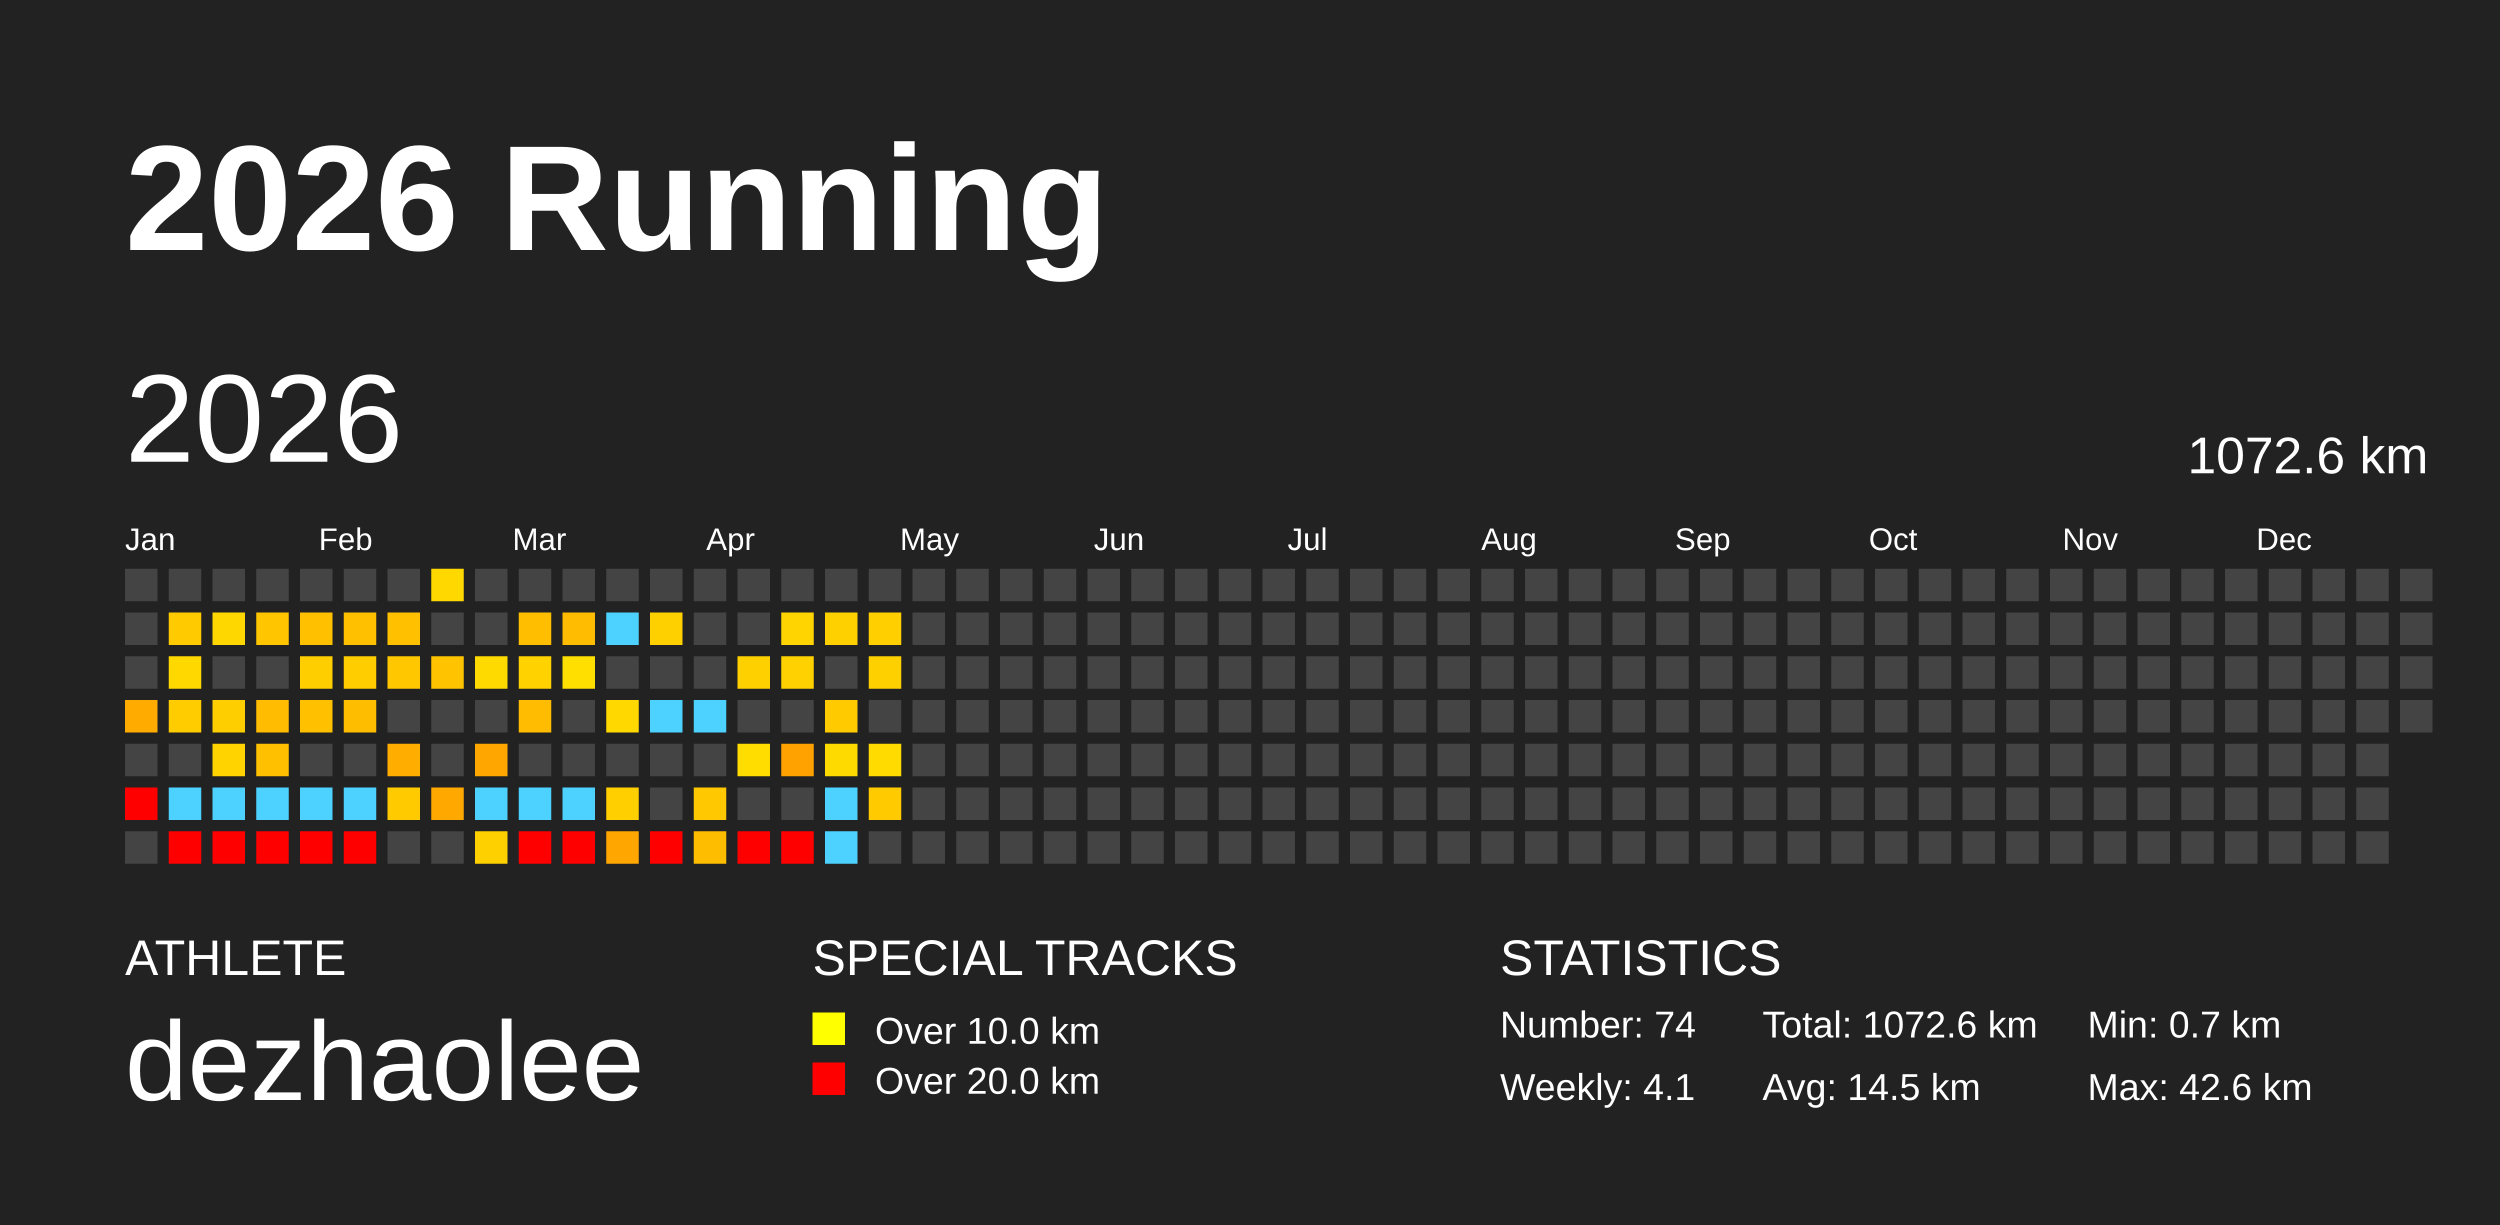
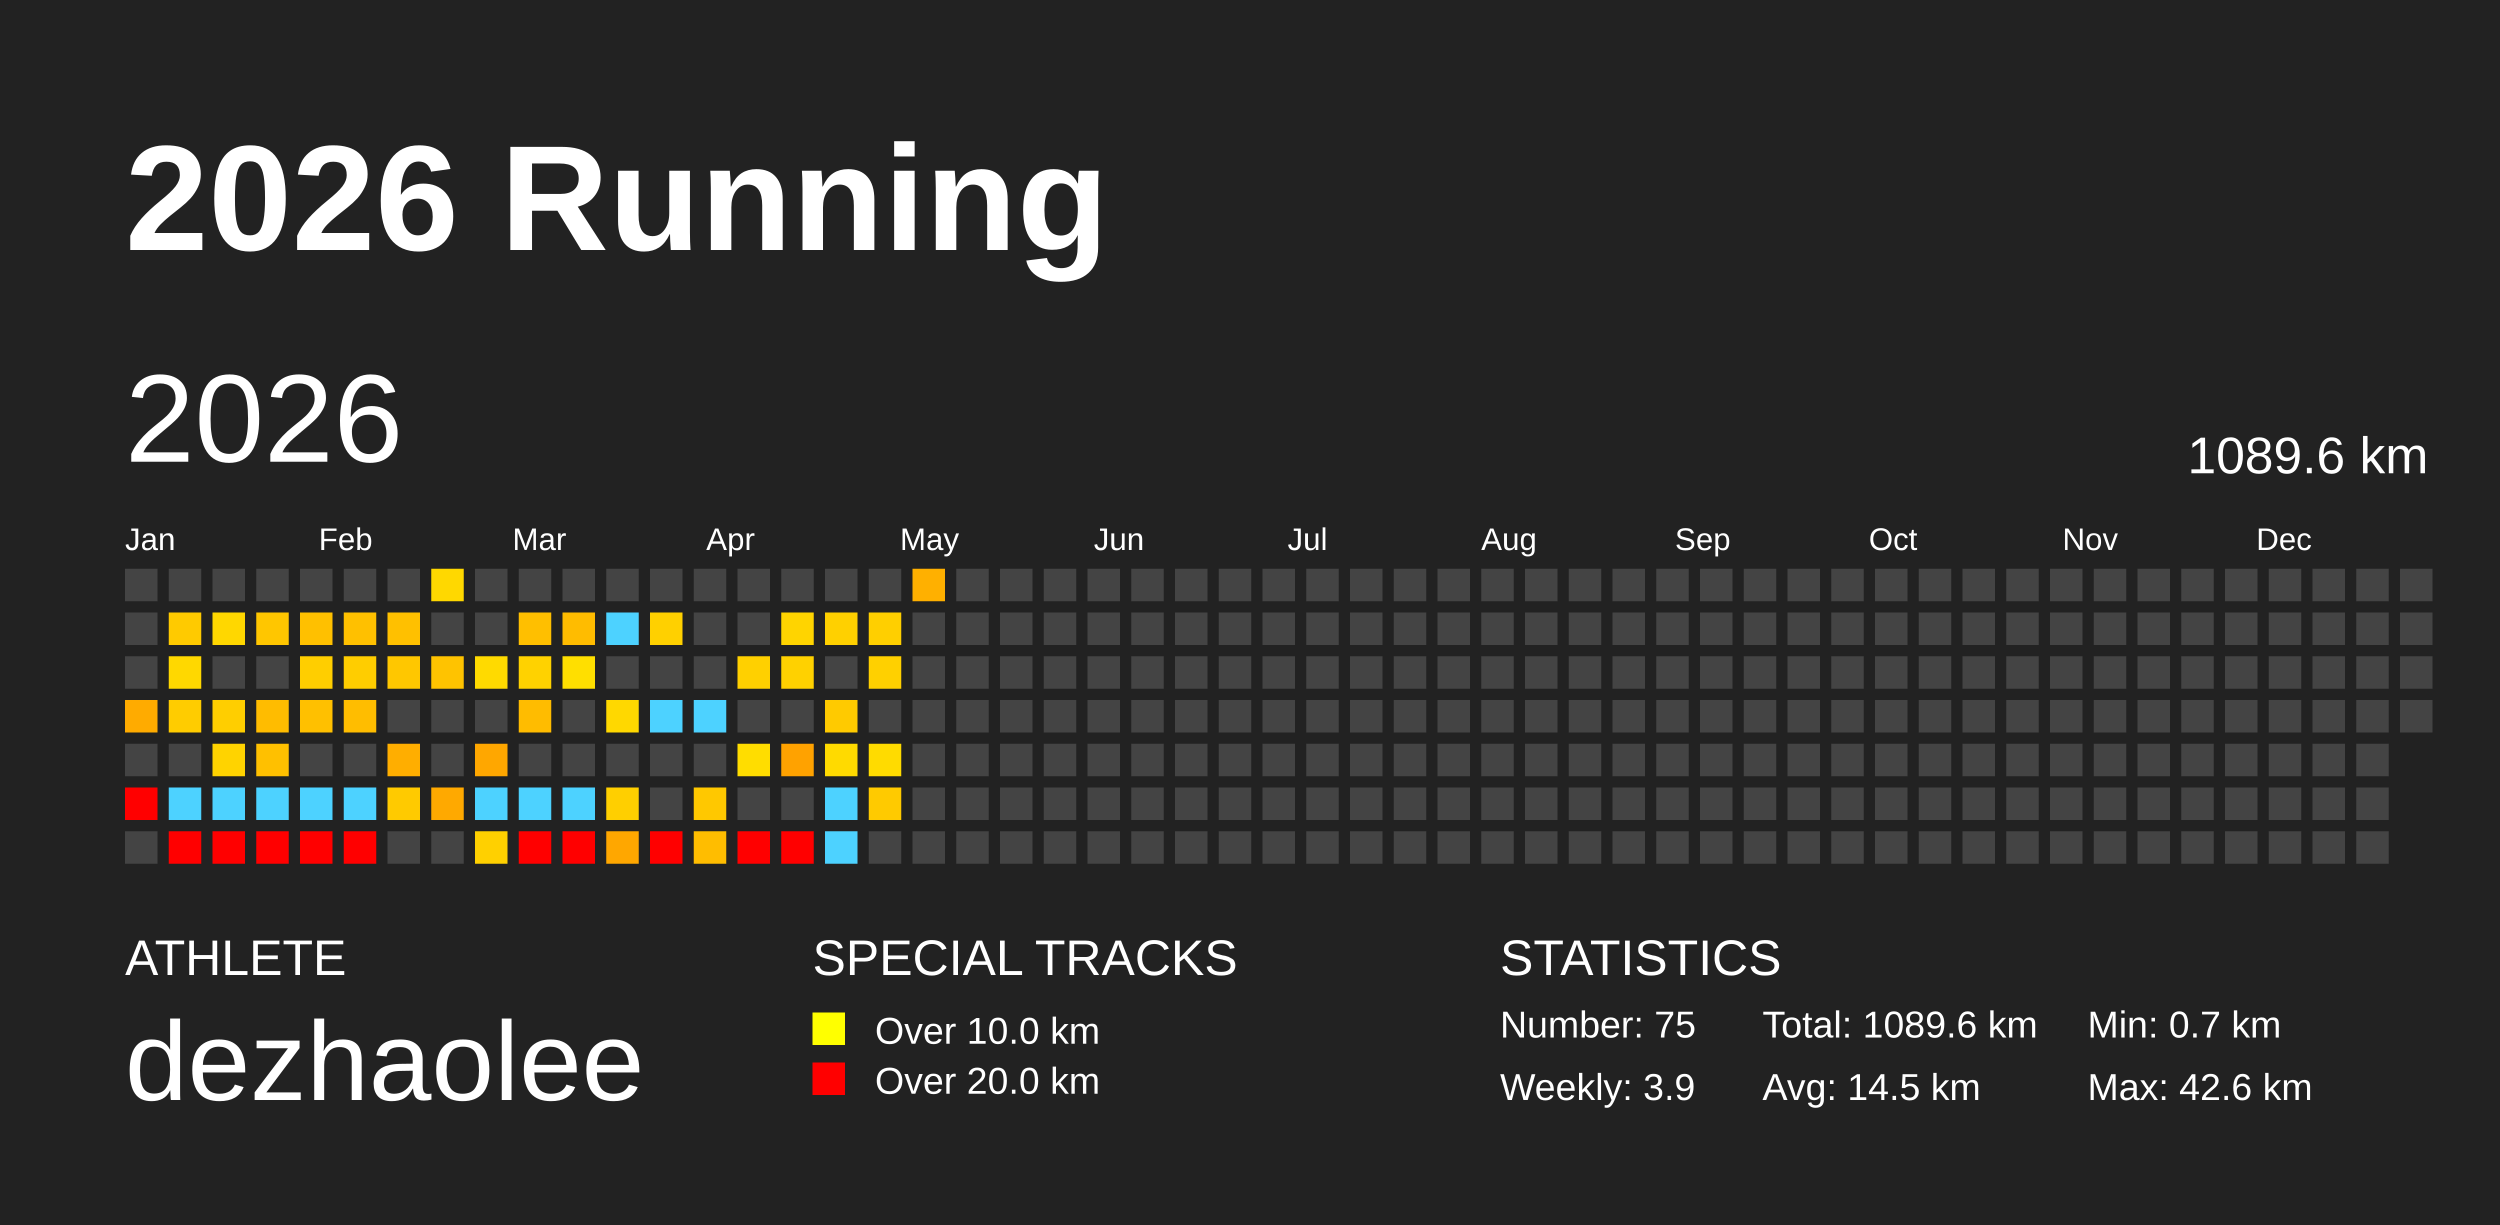
<svg xmlns="http://www.w3.org/2000/svg" baseProfile="full" height="98mm" version="1.1" viewBox="0,0,200,98" width="200mm">
  <defs />
  <rect fill="#222222" height="98" width="200" x="0" y="0" />
  <text fill="#FFFFFF" style="font-size:12px; font-family:Arial; font-weight:bold;" x="10" y="20">2026 Running</text>
  <text fill="#FFFFFF" style="font-size:4px; font-family:Arial" x="10" y="78">ATHLETE</text>
  <text fill="#FFFFFF" style="font-size:9px; font-family:Arial" x="10" y="88">dezhaolee</text>
  <text fill="#FFFFFF" style="font-size:4px; font-family:Arial" x="65" y="78">SPECIAL TRACKS</text>
  <rect fill="yellow" height="2.6" width="2.6" x="65" y="81" />
  <text fill="#FFFFFF" style="font-size:3px; font-family:Arial" x="70" y="83.5">Over 10.0 km</text>
  <rect fill="red" height="2.6" width="2.6" x="65" y="85" />
  <text fill="#FFFFFF" style="font-size:3px; font-family:Arial" x="70" y="87.5">Over 20.0 km</text>
  <text fill="#FFFFFF" style="font-size:4px; font-family:Arial" x="120" y="78">STATISTICS</text>
-   <text fill="#FFFFFF" style="font-size:3px; font-family:Arial" x="120" y="83">Number: 74</text>
-   <text fill="#FFFFFF" style="font-size:3px; font-family:Arial" x="120" y="88">Weekly: 4.1</text>
-   <text fill="#FFFFFF" style="font-size:3px; font-family:Arial" x="141" y="83">Total: 1072.6 km</text>
+   <text fill="#FFFFFF" style="font-size:3px; font-family:Arial" x="120" y="83">Number: 75</text>
+   <text fill="#FFFFFF" style="font-size:3px; font-family:Arial" x="120" y="88">Weekly: 3.9</text>
+   <text fill="#FFFFFF" style="font-size:3px; font-family:Arial" x="141" y="83">Total: 1089.6 km</text>
  <text fill="#FFFFFF" style="font-size:3px; font-family:Arial" x="141" y="88">Avg: 14.5 km</text>
  <text fill="#FFFFFF" style="font-size:3px; font-family:Arial" x="167" y="83">Min: 0.7 km</text>
  <text fill="#FFFFFF" style="font-size:3px; font-family:Arial" x="167" y="88">Max: 42.6 km</text>
  <text dominant-baseline="hanging" fill="#FFFFFF" style="font-size:10.0px; font-family:Arial;" x="10" y="30">2026</text>
-   <text dominant-baseline="hanging" fill="#FFFFFF" style="font-size:4.125px; font-family:Arial;" x="175" y="35">1072.6 km</text>
+   <text dominant-baseline="hanging" fill="#FFFFFF" style="font-size:4.125px; font-family:Arial;" x="175" y="35">1089.6 km</text>
  <text fill="#FFFFFF" style="font-size:2.5px; font-family:Arial" x="10.0" y="44">Jan</text>
  <text fill="#FFFFFF" style="font-size:2.5px; font-family:Arial" x="25.5" y="44">Feb</text>
  <text fill="#FFFFFF" style="font-size:2.5px; font-family:Arial" x="41.0" y="44">Mar</text>
  <text fill="#FFFFFF" style="font-size:2.5px; font-family:Arial" x="56.5" y="44">Apr</text>
  <text fill="#FFFFFF" style="font-size:2.5px; font-family:Arial" x="72.0" y="44">May</text>
  <text fill="#FFFFFF" style="font-size:2.5px; font-family:Arial" x="87.5" y="44">Jun</text>
  <text fill="#FFFFFF" style="font-size:2.5px; font-family:Arial" x="103.0" y="44">Jul</text>
  <text fill="#FFFFFF" style="font-size:2.5px; font-family:Arial" x="118.5" y="44">Aug</text>
  <text fill="#FFFFFF" style="font-size:2.5px; font-family:Arial" x="134.0" y="44">Sep</text>
  <text fill="#FFFFFF" style="font-size:2.5px; font-family:Arial" x="149.5" y="44">Oct</text>
  <text fill="#FFFFFF" style="font-size:2.5px; font-family:Arial" x="165.0" y="44">Nov</text>
  <text fill="#FFFFFF" style="font-size:2.5px; font-family:Arial" x="180.5" y="44">Dec</text>
  <rect fill="#444444" height="2.6" width="2.6" x="10.0" y="45.5" />
  <rect fill="#444444" height="2.6" width="2.6" x="10.0" y="49.0" />
  <rect fill="#444444" height="2.6" width="2.6" x="10.0" y="52.5" />
  <rect fill="#ffab00" height="2.6" width="2.6" x="10.0" y="56.0" />
  <rect fill="#444444" height="2.6" width="2.6" x="10.0" y="59.5" />
  <rect fill="red" height="2.6" width="2.6" x="10.0" y="63.0" />
  <rect fill="#444444" height="2.6" width="2.6" x="10.0" y="66.5" />
  <rect fill="#444444" height="2.6" width="2.6" x="13.5" y="45.5" />
  <rect fill="#ffca00" height="2.6" width="2.6" x="13.5" y="49.0" />
  <rect fill="#ffd800" height="2.6" width="2.6" x="13.5" y="52.5" />
  <rect fill="#ffcc00" height="2.6" width="2.6" x="13.5" y="56.0" />
  <rect fill="#444444" height="2.6" width="2.6" x="13.5" y="59.5" />
  <rect fill="#4dd2ff" height="2.6" width="2.6" x="13.5" y="63.0" />
  <rect fill="red" height="2.6" width="2.6" x="13.5" y="66.5" />
  <rect fill="#444444" height="2.6" width="2.6" x="17.0" y="45.5" />
  <rect fill="#ffd700" height="2.6" width="2.6" x="17.0" y="49.0" />
  <rect fill="#444444" height="2.6" width="2.6" x="17.0" y="52.5" />
  <rect fill="#ffce00" height="2.6" width="2.6" x="17.0" y="56.0" />
  <rect fill="#ffd300" height="2.6" width="2.6" x="17.0" y="59.5" />
  <rect fill="#4dd2ff" height="2.6" width="2.6" x="17.0" y="63.0" />
  <rect fill="red" height="2.6" width="2.6" x="17.0" y="66.5" />
  <rect fill="#444444" height="2.6" width="2.6" x="20.5" y="45.5" />
  <rect fill="#ffc600" height="2.6" width="2.6" x="20.5" y="49.0" />
  <rect fill="#444444" height="2.6" width="2.6" x="20.5" y="52.5" />
  <rect fill="#ffbc00" height="2.6" width="2.6" x="20.5" y="56.0" />
  <rect fill="#ffc000" height="2.6" width="2.6" x="20.5" y="59.5" />
  <rect fill="#4dd2ff" height="2.6" width="2.6" x="20.5" y="63.0" />
  <rect fill="red" height="2.6" width="2.6" x="20.5" y="66.5" />
  <rect fill="#444444" height="2.6" width="2.6" x="24.0" y="45.5" />
  <rect fill="#ffc000" height="2.6" width="2.6" x="24.0" y="49.0" />
  <rect fill="#ffce00" height="2.6" width="2.6" x="24.0" y="52.5" />
  <rect fill="#ffc000" height="2.6" width="2.6" x="24.0" y="56.0" />
  <rect fill="#444444" height="2.6" width="2.6" x="24.0" y="59.5" />
  <rect fill="#4dd2ff" height="2.6" width="2.6" x="24.0" y="63.0" />
  <rect fill="red" height="2.6" width="2.6" x="24.0" y="66.5" />
  <rect fill="#444444" height="2.6" width="2.6" x="27.5" y="45.5" />
  <rect fill="#ffc000" height="2.6" width="2.6" x="27.5" y="49.0" />
  <rect fill="#ffcd00" height="2.6" width="2.6" x="27.5" y="52.5" />
  <rect fill="#ffbd00" height="2.6" width="2.6" x="27.5" y="56.0" />
  <rect fill="#444444" height="2.6" width="2.6" x="27.5" y="59.5" />
  <rect fill="#4dd2ff" height="2.6" width="2.6" x="27.5" y="63.0" />
  <rect fill="red" height="2.6" width="2.6" x="27.5" y="66.5" />
  <rect fill="#444444" height="2.6" width="2.6" x="31.0" y="45.5" />
  <rect fill="#ffc000" height="2.6" width="2.6" x="31.0" y="49.0" />
  <rect fill="#ffc700" height="2.6" width="2.6" x="31.0" y="52.5" />
  <rect fill="#444444" height="2.6" width="2.6" x="31.0" y="56.0" />
  <rect fill="#ffae00" height="2.6" width="2.6" x="31.0" y="59.5" />
  <rect fill="#ffca00" height="2.6" width="2.6" x="31.0" y="63.0" />
  <rect fill="#444444" height="2.6" width="2.6" x="31.0" y="66.5" />
  <rect fill="#ffd800" height="2.6" width="2.6" x="34.5" y="45.5" />
  <rect fill="#444444" height="2.6" width="2.6" x="34.5" y="49.0" />
  <rect fill="#ffc300" height="2.6" width="2.6" x="34.5" y="52.5" />
  <rect fill="#444444" height="2.6" width="2.6" x="34.5" y="56.0" />
  <rect fill="#444444" height="2.6" width="2.6" x="34.5" y="59.5" />
  <rect fill="#ffa900" height="2.6" width="2.6" x="34.5" y="63.0" />
  <rect fill="#444444" height="2.6" width="2.6" x="34.5" y="66.5" />
  <rect fill="#444444" height="2.6" width="2.6" x="38.0" y="45.5" />
  <rect fill="#444444" height="2.6" width="2.6" x="38.0" y="49.0" />
  <rect fill="#ffda00" height="2.6" width="2.6" x="38.0" y="52.5" />
  <rect fill="#444444" height="2.6" width="2.6" x="38.0" y="56.0" />
  <rect fill="#ffa700" height="2.6" width="2.6" x="38.0" y="59.5" />
  <rect fill="#4dd2ff" height="2.6" width="2.6" x="38.0" y="63.0" />
  <rect fill="#ffd000" height="2.6" width="2.6" x="38.0" y="66.5" />
  <rect fill="#444444" height="2.6" width="2.6" x="41.5" y="45.5" />
  <rect fill="#ffbf00" height="2.6" width="2.6" x="41.5" y="49.0" />
  <rect fill="#ffd200" height="2.6" width="2.6" x="41.5" y="52.5" />
  <rect fill="#ffbc00" height="2.6" width="2.6" x="41.5" y="56.0" />
  <rect fill="#444444" height="2.6" width="2.6" x="41.5" y="59.5" />
  <rect fill="#4dd2ff" height="2.6" width="2.6" x="41.5" y="63.0" />
  <rect fill="red" height="2.6" width="2.6" x="41.5" y="66.5" />
  <rect fill="#444444" height="2.6" width="2.6" x="45.0" y="45.5" />
  <rect fill="#ffbc00" height="2.6" width="2.6" x="45.0" y="49.0" />
  <rect fill="#ffdf00" height="2.6" width="2.6" x="45.0" y="52.5" />
  <rect fill="#444444" height="2.6" width="2.6" x="45.0" y="56.0" />
  <rect fill="#444444" height="2.6" width="2.6" x="45.0" y="59.5" />
  <rect fill="#4dd2ff" height="2.6" width="2.6" x="45.0" y="63.0" />
  <rect fill="red" height="2.6" width="2.6" x="45.0" y="66.5" />
  <rect fill="#444444" height="2.6" width="2.6" x="48.5" y="45.5" />
  <rect fill="#4dd2ff" height="2.6" width="2.6" x="48.5" y="49.0" />
  <rect fill="#444444" height="2.6" width="2.6" x="48.5" y="52.5" />
  <rect fill="#ffd800" height="2.6" width="2.6" x="48.5" y="56.0" />
  <rect fill="#444444" height="2.6" width="2.6" x="48.5" y="59.5" />
  <rect fill="#ffcf00" height="2.6" width="2.6" x="48.5" y="63.0" />
  <rect fill="#ffa700" height="2.6" width="2.6" x="48.5" y="66.5" />
  <rect fill="#444444" height="2.6" width="2.6" x="52.0" y="45.5" />
  <rect fill="#ffd000" height="2.6" width="2.6" x="52.0" y="49.0" />
  <rect fill="#444444" height="2.6" width="2.6" x="52.0" y="52.5" />
  <rect fill="#4dd2ff" height="2.6" width="2.6" x="52.0" y="56.0" />
  <rect fill="#444444" height="2.6" width="2.6" x="52.0" y="59.5" />
  <rect fill="#444444" height="2.6" width="2.6" x="52.0" y="63.0" />
  <rect fill="red" height="2.6" width="2.6" x="52.0" y="66.5" />
  <rect fill="#444444" height="2.6" width="2.6" x="55.5" y="45.5" />
  <rect fill="#444444" height="2.6" width="2.6" x="55.5" y="49.0" />
  <rect fill="#444444" height="2.6" width="2.6" x="55.5" y="52.5" />
  <rect fill="#4dd2ff" height="2.6" width="2.6" x="55.5" y="56.0" />
  <rect fill="#444444" height="2.6" width="2.6" x="55.5" y="59.5" />
  <rect fill="#ffc800" height="2.6" width="2.6" x="55.5" y="63.0" />
  <rect fill="#ffbd00" height="2.6" width="2.6" x="55.5" y="66.5" />
  <rect fill="#444444" height="2.6" width="2.6" x="59.0" y="45.5" />
  <rect fill="#444444" height="2.6" width="2.6" x="59.0" y="49.0" />
  <rect fill="#ffd000" height="2.6" width="2.6" x="59.0" y="52.5" />
  <rect fill="#444444" height="2.6" width="2.6" x="59.0" y="56.0" />
  <rect fill="#ffdd00" height="2.6" width="2.6" x="59.0" y="59.5" />
  <rect fill="#444444" height="2.6" width="2.6" x="59.0" y="63.0" />
  <rect fill="red" height="2.6" width="2.6" x="59.0" y="66.5" />
  <rect fill="#444444" height="2.6" width="2.6" x="62.5" y="45.5" />
  <rect fill="#ffd400" height="2.6" width="2.6" x="62.5" y="49.0" />
  <rect fill="#ffd100" height="2.6" width="2.6" x="62.5" y="52.5" />
  <rect fill="#444444" height="2.6" width="2.6" x="62.5" y="56.0" />
  <rect fill="#ffa200" height="2.6" width="2.6" x="62.5" y="59.5" />
  <rect fill="#444444" height="2.6" width="2.6" x="62.5" y="63.0" />
  <rect fill="red" height="2.6" width="2.6" x="62.5" y="66.5" />
  <rect fill="#444444" height="2.6" width="2.6" x="66.0" y="45.5" />
  <rect fill="#ffd000" height="2.6" width="2.6" x="66.0" y="49.0" />
  <rect fill="#444444" height="2.6" width="2.6" x="66.0" y="52.5" />
  <rect fill="#ffca00" height="2.6" width="2.6" x="66.0" y="56.0" />
  <rect fill="#ffda00" height="2.6" width="2.6" x="66.0" y="59.5" />
  <rect fill="#4dd2ff" height="2.6" width="2.6" x="66.0" y="63.0" />
  <rect fill="#4dd2ff" height="2.6" width="2.6" x="66.0" y="66.5" />
  <rect fill="#444444" height="2.6" width="2.6" x="69.5" y="45.5" />
  <rect fill="#ffcf00" height="2.6" width="2.6" x="69.5" y="49.0" />
  <rect fill="#ffd000" height="2.6" width="2.6" x="69.5" y="52.5" />
  <rect fill="#444444" height="2.6" width="2.6" x="69.5" y="56.0" />
  <rect fill="#ffdb00" height="2.6" width="2.6" x="69.5" y="59.5" />
  <rect fill="#ffca00" height="2.6" width="2.6" x="69.5" y="63.0" />
  <rect fill="#444444" height="2.6" width="2.6" x="69.5" y="66.5" />
-   <rect fill="#444444" height="2.6" width="2.6" x="73.0" y="45.5" />
+   <rect fill="#ffb000" height="2.6" width="2.6" x="73.0" y="45.5" />
  <rect fill="#444444" height="2.6" width="2.6" x="73.0" y="49.0" />
  <rect fill="#444444" height="2.6" width="2.6" x="73.0" y="52.5" />
  <rect fill="#444444" height="2.6" width="2.6" x="73.0" y="56.0" />
  <rect fill="#444444" height="2.6" width="2.6" x="73.0" y="59.5" />
  <rect fill="#444444" height="2.6" width="2.6" x="73.0" y="63.0" />
  <rect fill="#444444" height="2.6" width="2.6" x="73.0" y="66.5" />
  <rect fill="#444444" height="2.6" width="2.6" x="76.5" y="45.5" />
  <rect fill="#444444" height="2.6" width="2.6" x="76.5" y="49.0" />
  <rect fill="#444444" height="2.6" width="2.6" x="76.5" y="52.5" />
  <rect fill="#444444" height="2.6" width="2.6" x="76.5" y="56.0" />
  <rect fill="#444444" height="2.6" width="2.6" x="76.5" y="59.5" />
  <rect fill="#444444" height="2.6" width="2.6" x="76.5" y="63.0" />
  <rect fill="#444444" height="2.6" width="2.6" x="76.5" y="66.5" />
  <rect fill="#444444" height="2.6" width="2.6" x="80.0" y="45.5" />
  <rect fill="#444444" height="2.6" width="2.6" x="80.0" y="49.0" />
  <rect fill="#444444" height="2.6" width="2.6" x="80.0" y="52.5" />
  <rect fill="#444444" height="2.6" width="2.6" x="80.0" y="56.0" />
  <rect fill="#444444" height="2.6" width="2.6" x="80.0" y="59.5" />
  <rect fill="#444444" height="2.6" width="2.6" x="80.0" y="63.0" />
  <rect fill="#444444" height="2.6" width="2.6" x="80.0" y="66.5" />
  <rect fill="#444444" height="2.6" width="2.6" x="83.5" y="45.5" />
  <rect fill="#444444" height="2.6" width="2.6" x="83.5" y="49.0" />
  <rect fill="#444444" height="2.6" width="2.6" x="83.5" y="52.5" />
  <rect fill="#444444" height="2.6" width="2.6" x="83.5" y="56.0" />
  <rect fill="#444444" height="2.6" width="2.6" x="83.5" y="59.5" />
  <rect fill="#444444" height="2.6" width="2.6" x="83.5" y="63.0" />
  <rect fill="#444444" height="2.6" width="2.6" x="83.5" y="66.5" />
  <rect fill="#444444" height="2.6" width="2.6" x="87.0" y="45.5" />
  <rect fill="#444444" height="2.6" width="2.6" x="87.0" y="49.0" />
  <rect fill="#444444" height="2.6" width="2.6" x="87.0" y="52.5" />
  <rect fill="#444444" height="2.6" width="2.6" x="87.0" y="56.0" />
  <rect fill="#444444" height="2.6" width="2.6" x="87.0" y="59.5" />
  <rect fill="#444444" height="2.6" width="2.6" x="87.0" y="63.0" />
  <rect fill="#444444" height="2.6" width="2.6" x="87.0" y="66.5" />
  <rect fill="#444444" height="2.6" width="2.6" x="90.5" y="45.5" />
  <rect fill="#444444" height="2.6" width="2.6" x="90.5" y="49.0" />
  <rect fill="#444444" height="2.6" width="2.6" x="90.5" y="52.5" />
  <rect fill="#444444" height="2.6" width="2.6" x="90.5" y="56.0" />
  <rect fill="#444444" height="2.6" width="2.6" x="90.5" y="59.5" />
  <rect fill="#444444" height="2.6" width="2.6" x="90.5" y="63.0" />
  <rect fill="#444444" height="2.6" width="2.6" x="90.5" y="66.5" />
  <rect fill="#444444" height="2.6" width="2.6" x="94.0" y="45.5" />
  <rect fill="#444444" height="2.6" width="2.6" x="94.0" y="49.0" />
  <rect fill="#444444" height="2.6" width="2.6" x="94.0" y="52.5" />
  <rect fill="#444444" height="2.6" width="2.6" x="94.0" y="56.0" />
  <rect fill="#444444" height="2.6" width="2.6" x="94.0" y="59.5" />
  <rect fill="#444444" height="2.6" width="2.6" x="94.0" y="63.0" />
  <rect fill="#444444" height="2.6" width="2.6" x="94.0" y="66.5" />
  <rect fill="#444444" height="2.6" width="2.6" x="97.5" y="45.5" />
  <rect fill="#444444" height="2.6" width="2.6" x="97.5" y="49.0" />
  <rect fill="#444444" height="2.6" width="2.6" x="97.5" y="52.5" />
  <rect fill="#444444" height="2.6" width="2.6" x="97.5" y="56.0" />
  <rect fill="#444444" height="2.6" width="2.6" x="97.5" y="59.5" />
  <rect fill="#444444" height="2.6" width="2.6" x="97.5" y="63.0" />
  <rect fill="#444444" height="2.6" width="2.6" x="97.5" y="66.5" />
  <rect fill="#444444" height="2.6" width="2.6" x="101.0" y="45.5" />
  <rect fill="#444444" height="2.6" width="2.6" x="101.0" y="49.0" />
  <rect fill="#444444" height="2.6" width="2.6" x="101.0" y="52.5" />
  <rect fill="#444444" height="2.6" width="2.6" x="101.0" y="56.0" />
  <rect fill="#444444" height="2.6" width="2.6" x="101.0" y="59.5" />
  <rect fill="#444444" height="2.6" width="2.6" x="101.0" y="63.0" />
  <rect fill="#444444" height="2.6" width="2.6" x="101.0" y="66.5" />
  <rect fill="#444444" height="2.6" width="2.6" x="104.5" y="45.5" />
  <rect fill="#444444" height="2.6" width="2.6" x="104.5" y="49.0" />
  <rect fill="#444444" height="2.6" width="2.6" x="104.5" y="52.5" />
  <rect fill="#444444" height="2.6" width="2.6" x="104.5" y="56.0" />
  <rect fill="#444444" height="2.6" width="2.6" x="104.5" y="59.5" />
  <rect fill="#444444" height="2.6" width="2.6" x="104.5" y="63.0" />
  <rect fill="#444444" height="2.6" width="2.6" x="104.5" y="66.5" />
  <rect fill="#444444" height="2.6" width="2.6" x="108.0" y="45.5" />
  <rect fill="#444444" height="2.6" width="2.6" x="108.0" y="49.0" />
  <rect fill="#444444" height="2.6" width="2.6" x="108.0" y="52.5" />
  <rect fill="#444444" height="2.6" width="2.6" x="108.0" y="56.0" />
  <rect fill="#444444" height="2.6" width="2.6" x="108.0" y="59.5" />
  <rect fill="#444444" height="2.6" width="2.6" x="108.0" y="63.0" />
  <rect fill="#444444" height="2.6" width="2.6" x="108.0" y="66.5" />
  <rect fill="#444444" height="2.6" width="2.6" x="111.5" y="45.5" />
  <rect fill="#444444" height="2.6" width="2.6" x="111.5" y="49.0" />
  <rect fill="#444444" height="2.6" width="2.6" x="111.5" y="52.5" />
  <rect fill="#444444" height="2.6" width="2.6" x="111.5" y="56.0" />
  <rect fill="#444444" height="2.6" width="2.6" x="111.5" y="59.5" />
  <rect fill="#444444" height="2.6" width="2.6" x="111.5" y="63.0" />
  <rect fill="#444444" height="2.6" width="2.6" x="111.5" y="66.5" />
  <rect fill="#444444" height="2.6" width="2.6" x="115.0" y="45.5" />
  <rect fill="#444444" height="2.6" width="2.6" x="115.0" y="49.0" />
  <rect fill="#444444" height="2.6" width="2.6" x="115.0" y="52.5" />
  <rect fill="#444444" height="2.6" width="2.6" x="115.0" y="56.0" />
  <rect fill="#444444" height="2.6" width="2.6" x="115.0" y="59.5" />
  <rect fill="#444444" height="2.6" width="2.6" x="115.0" y="63.0" />
  <rect fill="#444444" height="2.6" width="2.6" x="115.0" y="66.5" />
  <rect fill="#444444" height="2.6" width="2.6" x="118.5" y="45.5" />
  <rect fill="#444444" height="2.6" width="2.6" x="118.5" y="49.0" />
  <rect fill="#444444" height="2.6" width="2.6" x="118.5" y="52.5" />
  <rect fill="#444444" height="2.6" width="2.6" x="118.5" y="56.0" />
  <rect fill="#444444" height="2.6" width="2.6" x="118.5" y="59.5" />
  <rect fill="#444444" height="2.6" width="2.6" x="118.5" y="63.0" />
  <rect fill="#444444" height="2.6" width="2.6" x="118.5" y="66.5" />
  <rect fill="#444444" height="2.6" width="2.6" x="122.0" y="45.5" />
  <rect fill="#444444" height="2.6" width="2.6" x="122.0" y="49.0" />
  <rect fill="#444444" height="2.6" width="2.6" x="122.0" y="52.5" />
  <rect fill="#444444" height="2.6" width="2.6" x="122.0" y="56.0" />
  <rect fill="#444444" height="2.6" width="2.6" x="122.0" y="59.5" />
  <rect fill="#444444" height="2.6" width="2.6" x="122.0" y="63.0" />
  <rect fill="#444444" height="2.6" width="2.6" x="122.0" y="66.5" />
  <rect fill="#444444" height="2.6" width="2.6" x="125.5" y="45.5" />
  <rect fill="#444444" height="2.6" width="2.6" x="125.5" y="49.0" />
  <rect fill="#444444" height="2.6" width="2.6" x="125.5" y="52.5" />
  <rect fill="#444444" height="2.6" width="2.6" x="125.5" y="56.0" />
  <rect fill="#444444" height="2.6" width="2.6" x="125.5" y="59.5" />
  <rect fill="#444444" height="2.6" width="2.6" x="125.5" y="63.0" />
  <rect fill="#444444" height="2.6" width="2.6" x="125.5" y="66.5" />
  <rect fill="#444444" height="2.6" width="2.6" x="129.0" y="45.5" />
  <rect fill="#444444" height="2.6" width="2.6" x="129.0" y="49.0" />
  <rect fill="#444444" height="2.6" width="2.6" x="129.0" y="52.5" />
  <rect fill="#444444" height="2.6" width="2.6" x="129.0" y="56.0" />
  <rect fill="#444444" height="2.6" width="2.6" x="129.0" y="59.5" />
  <rect fill="#444444" height="2.6" width="2.6" x="129.0" y="63.0" />
  <rect fill="#444444" height="2.6" width="2.6" x="129.0" y="66.5" />
  <rect fill="#444444" height="2.6" width="2.6" x="132.5" y="45.5" />
  <rect fill="#444444" height="2.6" width="2.6" x="132.5" y="49.0" />
  <rect fill="#444444" height="2.6" width="2.6" x="132.5" y="52.5" />
  <rect fill="#444444" height="2.6" width="2.6" x="132.5" y="56.0" />
  <rect fill="#444444" height="2.6" width="2.6" x="132.5" y="59.5" />
  <rect fill="#444444" height="2.6" width="2.6" x="132.5" y="63.0" />
  <rect fill="#444444" height="2.6" width="2.6" x="132.5" y="66.5" />
  <rect fill="#444444" height="2.6" width="2.6" x="136.0" y="45.5" />
  <rect fill="#444444" height="2.6" width="2.6" x="136.0" y="49.0" />
  <rect fill="#444444" height="2.6" width="2.6" x="136.0" y="52.5" />
  <rect fill="#444444" height="2.6" width="2.6" x="136.0" y="56.0" />
  <rect fill="#444444" height="2.6" width="2.6" x="136.0" y="59.5" />
  <rect fill="#444444" height="2.6" width="2.6" x="136.0" y="63.0" />
  <rect fill="#444444" height="2.6" width="2.6" x="136.0" y="66.5" />
  <rect fill="#444444" height="2.6" width="2.6" x="139.5" y="45.5" />
  <rect fill="#444444" height="2.6" width="2.6" x="139.5" y="49.0" />
  <rect fill="#444444" height="2.6" width="2.6" x="139.5" y="52.5" />
  <rect fill="#444444" height="2.6" width="2.6" x="139.5" y="56.0" />
  <rect fill="#444444" height="2.6" width="2.6" x="139.5" y="59.5" />
  <rect fill="#444444" height="2.6" width="2.6" x="139.5" y="63.0" />
  <rect fill="#444444" height="2.6" width="2.6" x="139.5" y="66.5" />
  <rect fill="#444444" height="2.6" width="2.6" x="143.0" y="45.5" />
  <rect fill="#444444" height="2.6" width="2.6" x="143.0" y="49.0" />
  <rect fill="#444444" height="2.6" width="2.6" x="143.0" y="52.5" />
  <rect fill="#444444" height="2.6" width="2.6" x="143.0" y="56.0" />
  <rect fill="#444444" height="2.6" width="2.6" x="143.0" y="59.5" />
  <rect fill="#444444" height="2.6" width="2.6" x="143.0" y="63.0" />
  <rect fill="#444444" height="2.6" width="2.6" x="143.0" y="66.5" />
  <rect fill="#444444" height="2.6" width="2.6" x="146.5" y="45.5" />
  <rect fill="#444444" height="2.6" width="2.6" x="146.5" y="49.0" />
  <rect fill="#444444" height="2.6" width="2.6" x="146.5" y="52.5" />
  <rect fill="#444444" height="2.6" width="2.6" x="146.5" y="56.0" />
  <rect fill="#444444" height="2.6" width="2.6" x="146.5" y="59.5" />
  <rect fill="#444444" height="2.6" width="2.6" x="146.5" y="63.0" />
  <rect fill="#444444" height="2.6" width="2.6" x="146.5" y="66.5" />
  <rect fill="#444444" height="2.6" width="2.6" x="150.0" y="45.5" />
  <rect fill="#444444" height="2.6" width="2.6" x="150.0" y="49.0" />
  <rect fill="#444444" height="2.6" width="2.6" x="150.0" y="52.5" />
  <rect fill="#444444" height="2.6" width="2.6" x="150.0" y="56.0" />
  <rect fill="#444444" height="2.6" width="2.6" x="150.0" y="59.5" />
  <rect fill="#444444" height="2.6" width="2.6" x="150.0" y="63.0" />
  <rect fill="#444444" height="2.6" width="2.6" x="150.0" y="66.5" />
  <rect fill="#444444" height="2.6" width="2.6" x="153.5" y="45.5" />
  <rect fill="#444444" height="2.6" width="2.6" x="153.5" y="49.0" />
  <rect fill="#444444" height="2.6" width="2.6" x="153.5" y="52.5" />
  <rect fill="#444444" height="2.6" width="2.6" x="153.5" y="56.0" />
  <rect fill="#444444" height="2.6" width="2.6" x="153.5" y="59.5" />
  <rect fill="#444444" height="2.6" width="2.6" x="153.5" y="63.0" />
  <rect fill="#444444" height="2.6" width="2.6" x="153.5" y="66.5" />
  <rect fill="#444444" height="2.6" width="2.6" x="157.0" y="45.5" />
  <rect fill="#444444" height="2.6" width="2.6" x="157.0" y="49.0" />
  <rect fill="#444444" height="2.6" width="2.6" x="157.0" y="52.5" />
  <rect fill="#444444" height="2.6" width="2.6" x="157.0" y="56.0" />
  <rect fill="#444444" height="2.6" width="2.6" x="157.0" y="59.5" />
  <rect fill="#444444" height="2.6" width="2.6" x="157.0" y="63.0" />
  <rect fill="#444444" height="2.6" width="2.6" x="157.0" y="66.5" />
  <rect fill="#444444" height="2.6" width="2.6" x="160.5" y="45.5" />
  <rect fill="#444444" height="2.6" width="2.6" x="160.5" y="49.0" />
  <rect fill="#444444" height="2.6" width="2.6" x="160.5" y="52.5" />
  <rect fill="#444444" height="2.6" width="2.6" x="160.5" y="56.0" />
  <rect fill="#444444" height="2.6" width="2.6" x="160.5" y="59.5" />
  <rect fill="#444444" height="2.6" width="2.6" x="160.5" y="63.0" />
  <rect fill="#444444" height="2.6" width="2.6" x="160.5" y="66.5" />
  <rect fill="#444444" height="2.6" width="2.6" x="164.0" y="45.5" />
  <rect fill="#444444" height="2.6" width="2.6" x="164.0" y="49.0" />
  <rect fill="#444444" height="2.6" width="2.6" x="164.0" y="52.5" />
  <rect fill="#444444" height="2.6" width="2.6" x="164.0" y="56.0" />
  <rect fill="#444444" height="2.6" width="2.6" x="164.0" y="59.5" />
  <rect fill="#444444" height="2.6" width="2.6" x="164.0" y="63.0" />
  <rect fill="#444444" height="2.6" width="2.6" x="164.0" y="66.5" />
  <rect fill="#444444" height="2.6" width="2.6" x="167.5" y="45.5" />
  <rect fill="#444444" height="2.6" width="2.6" x="167.5" y="49.0" />
  <rect fill="#444444" height="2.6" width="2.6" x="167.5" y="52.5" />
  <rect fill="#444444" height="2.6" width="2.6" x="167.5" y="56.0" />
  <rect fill="#444444" height="2.6" width="2.6" x="167.5" y="59.5" />
  <rect fill="#444444" height="2.6" width="2.6" x="167.5" y="63.0" />
  <rect fill="#444444" height="2.6" width="2.6" x="167.5" y="66.5" />
  <rect fill="#444444" height="2.6" width="2.6" x="171.0" y="45.5" />
  <rect fill="#444444" height="2.6" width="2.6" x="171.0" y="49.0" />
  <rect fill="#444444" height="2.6" width="2.6" x="171.0" y="52.5" />
  <rect fill="#444444" height="2.6" width="2.6" x="171.0" y="56.0" />
  <rect fill="#444444" height="2.6" width="2.6" x="171.0" y="59.5" />
  <rect fill="#444444" height="2.6" width="2.6" x="171.0" y="63.0" />
  <rect fill="#444444" height="2.6" width="2.6" x="171.0" y="66.5" />
  <rect fill="#444444" height="2.6" width="2.6" x="174.5" y="45.5" />
  <rect fill="#444444" height="2.6" width="2.6" x="174.5" y="49.0" />
  <rect fill="#444444" height="2.6" width="2.6" x="174.5" y="52.5" />
  <rect fill="#444444" height="2.6" width="2.6" x="174.5" y="56.0" />
  <rect fill="#444444" height="2.6" width="2.6" x="174.5" y="59.5" />
  <rect fill="#444444" height="2.6" width="2.6" x="174.5" y="63.0" />
  <rect fill="#444444" height="2.6" width="2.6" x="174.5" y="66.5" />
  <rect fill="#444444" height="2.6" width="2.6" x="178.0" y="45.5" />
  <rect fill="#444444" height="2.6" width="2.6" x="178.0" y="49.0" />
  <rect fill="#444444" height="2.6" width="2.6" x="178.0" y="52.5" />
  <rect fill="#444444" height="2.6" width="2.6" x="178.0" y="56.0" />
  <rect fill="#444444" height="2.6" width="2.6" x="178.0" y="59.5" />
  <rect fill="#444444" height="2.6" width="2.6" x="178.0" y="63.0" />
  <rect fill="#444444" height="2.6" width="2.6" x="178.0" y="66.5" />
  <rect fill="#444444" height="2.6" width="2.6" x="181.5" y="45.5" />
  <rect fill="#444444" height="2.6" width="2.6" x="181.5" y="49.0" />
  <rect fill="#444444" height="2.6" width="2.6" x="181.5" y="52.5" />
  <rect fill="#444444" height="2.6" width="2.6" x="181.5" y="56.0" />
  <rect fill="#444444" height="2.6" width="2.6" x="181.5" y="59.5" />
  <rect fill="#444444" height="2.6" width="2.6" x="181.5" y="63.0" />
  <rect fill="#444444" height="2.6" width="2.6" x="181.5" y="66.5" />
  <rect fill="#444444" height="2.6" width="2.6" x="185.0" y="45.5" />
  <rect fill="#444444" height="2.6" width="2.6" x="185.0" y="49.0" />
  <rect fill="#444444" height="2.6" width="2.6" x="185.0" y="52.5" />
  <rect fill="#444444" height="2.6" width="2.6" x="185.0" y="56.0" />
  <rect fill="#444444" height="2.6" width="2.6" x="185.0" y="59.5" />
  <rect fill="#444444" height="2.6" width="2.6" x="185.0" y="63.0" />
  <rect fill="#444444" height="2.6" width="2.6" x="185.0" y="66.5" />
  <rect fill="#444444" height="2.6" width="2.6" x="188.5" y="45.5" />
  <rect fill="#444444" height="2.6" width="2.6" x="188.5" y="49.0" />
  <rect fill="#444444" height="2.6" width="2.6" x="188.5" y="52.5" />
  <rect fill="#444444" height="2.6" width="2.6" x="188.5" y="56.0" />
  <rect fill="#444444" height="2.6" width="2.6" x="188.5" y="59.5" />
  <rect fill="#444444" height="2.6" width="2.6" x="188.5" y="63.0" />
  <rect fill="#444444" height="2.6" width="2.6" x="188.5" y="66.5" />
  <rect fill="#444444" height="2.6" width="2.6" x="192.0" y="45.5" />
  <rect fill="#444444" height="2.6" width="2.6" x="192.0" y="49.0" />
  <rect fill="#444444" height="2.6" width="2.6" x="192.0" y="52.5" />
  <rect fill="#444444" height="2.6" width="2.6" x="192.0" y="56.0" />
</svg>
